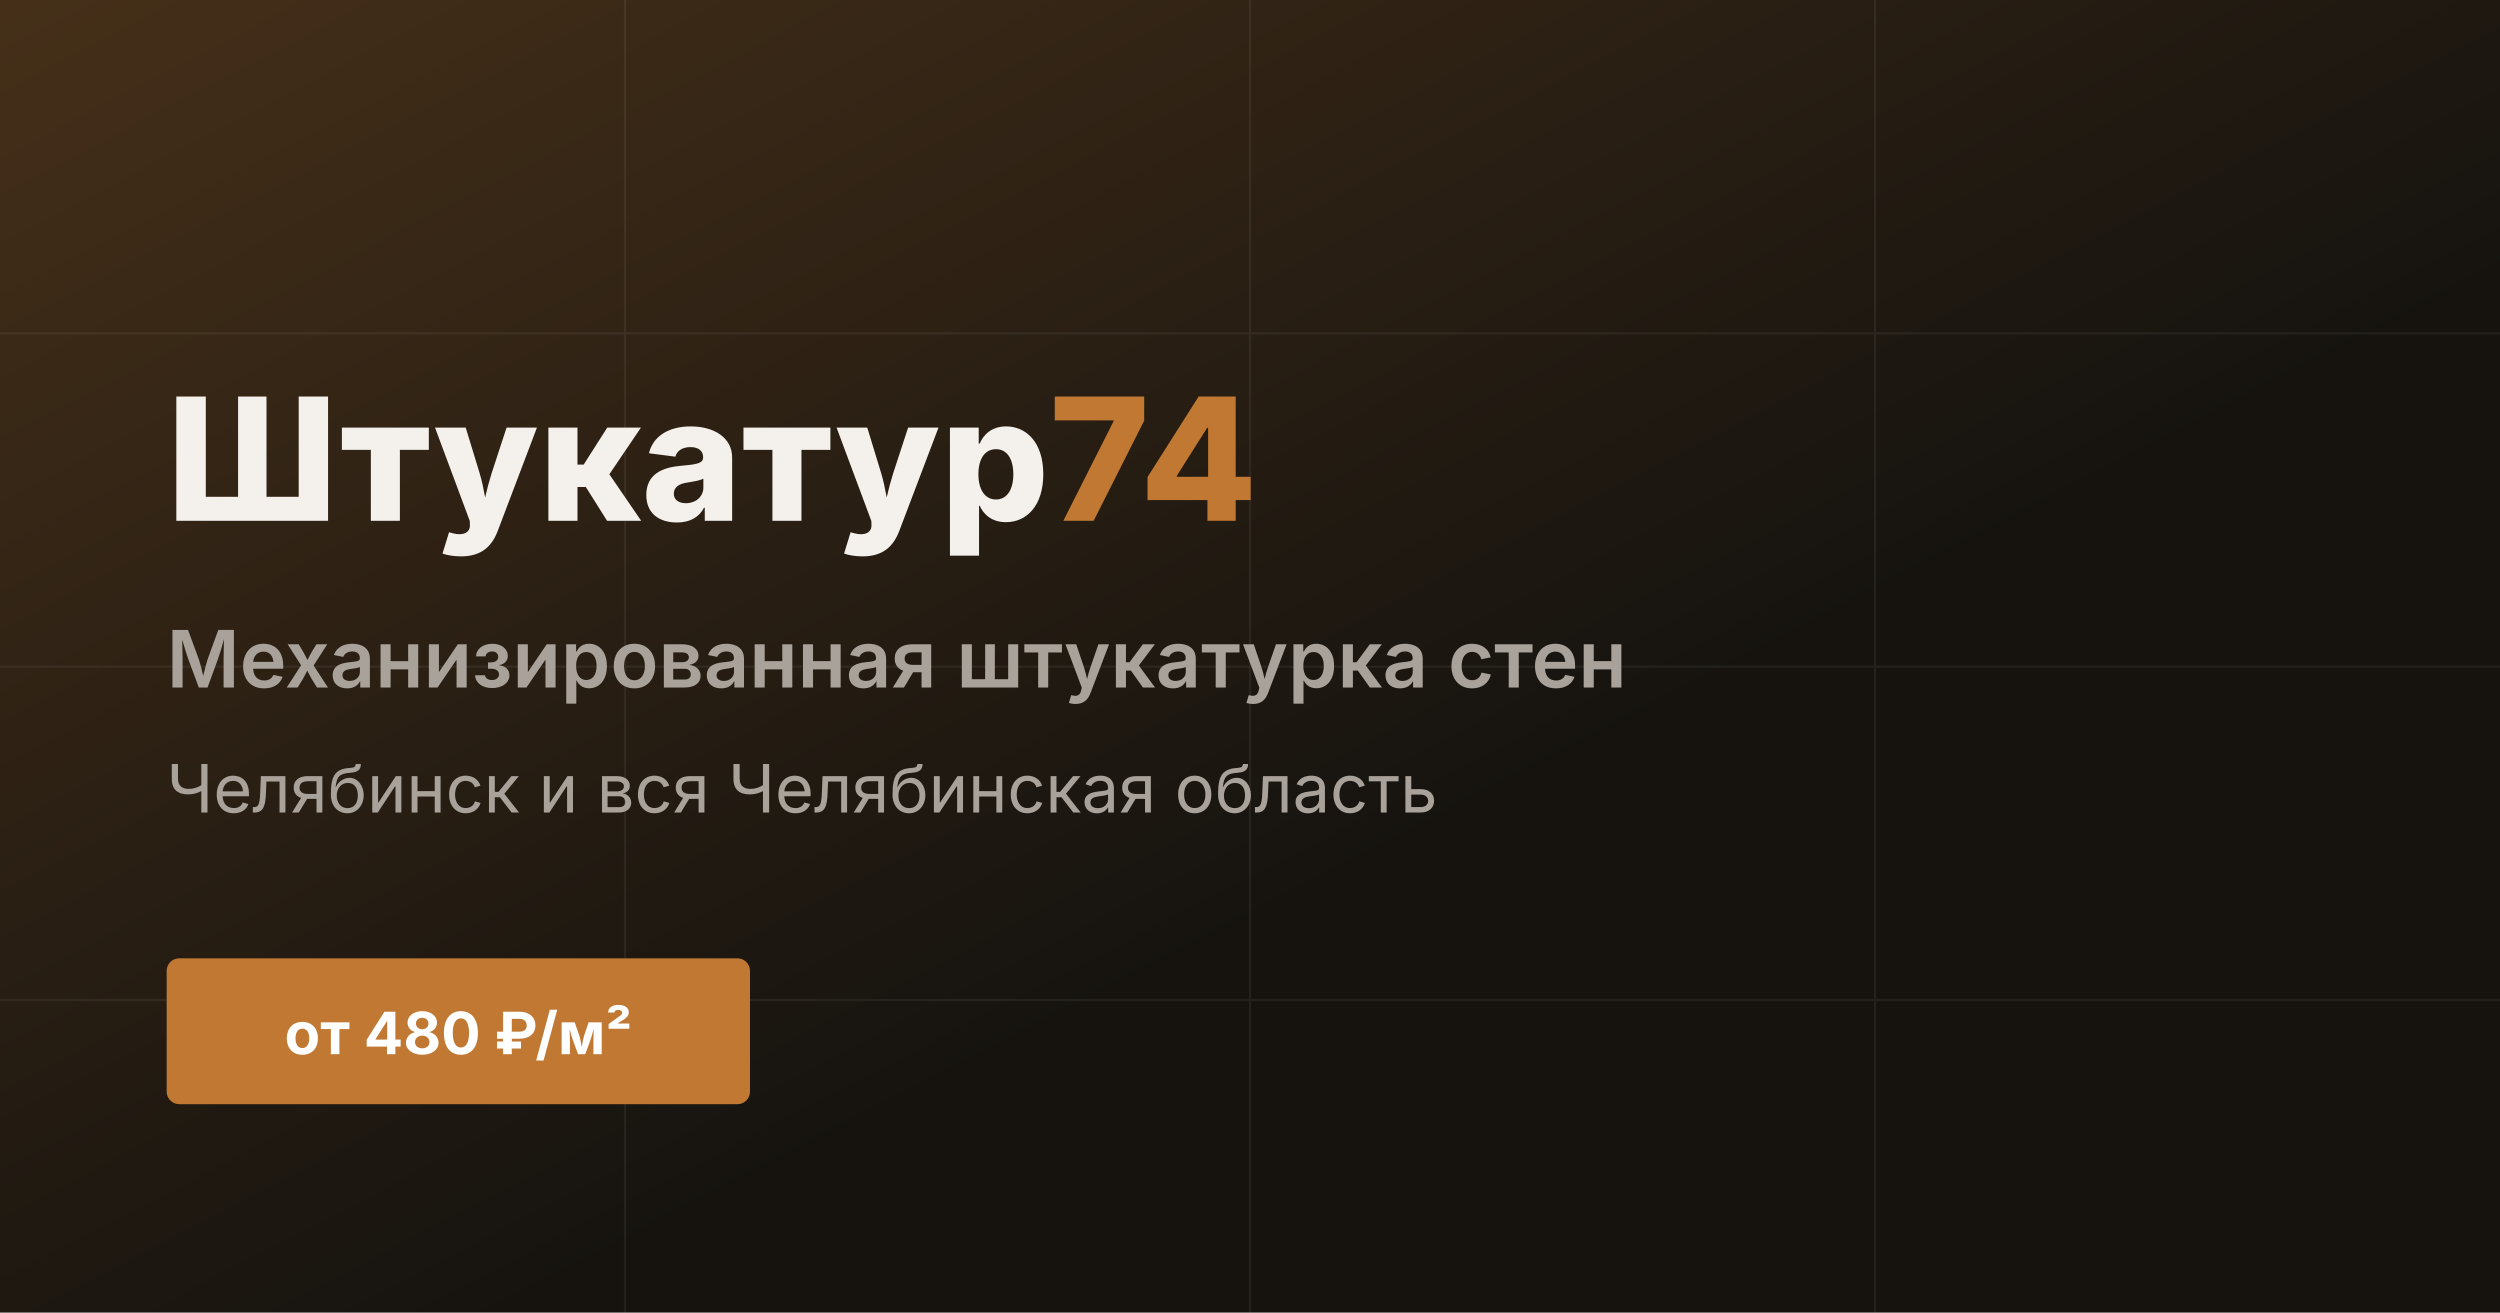
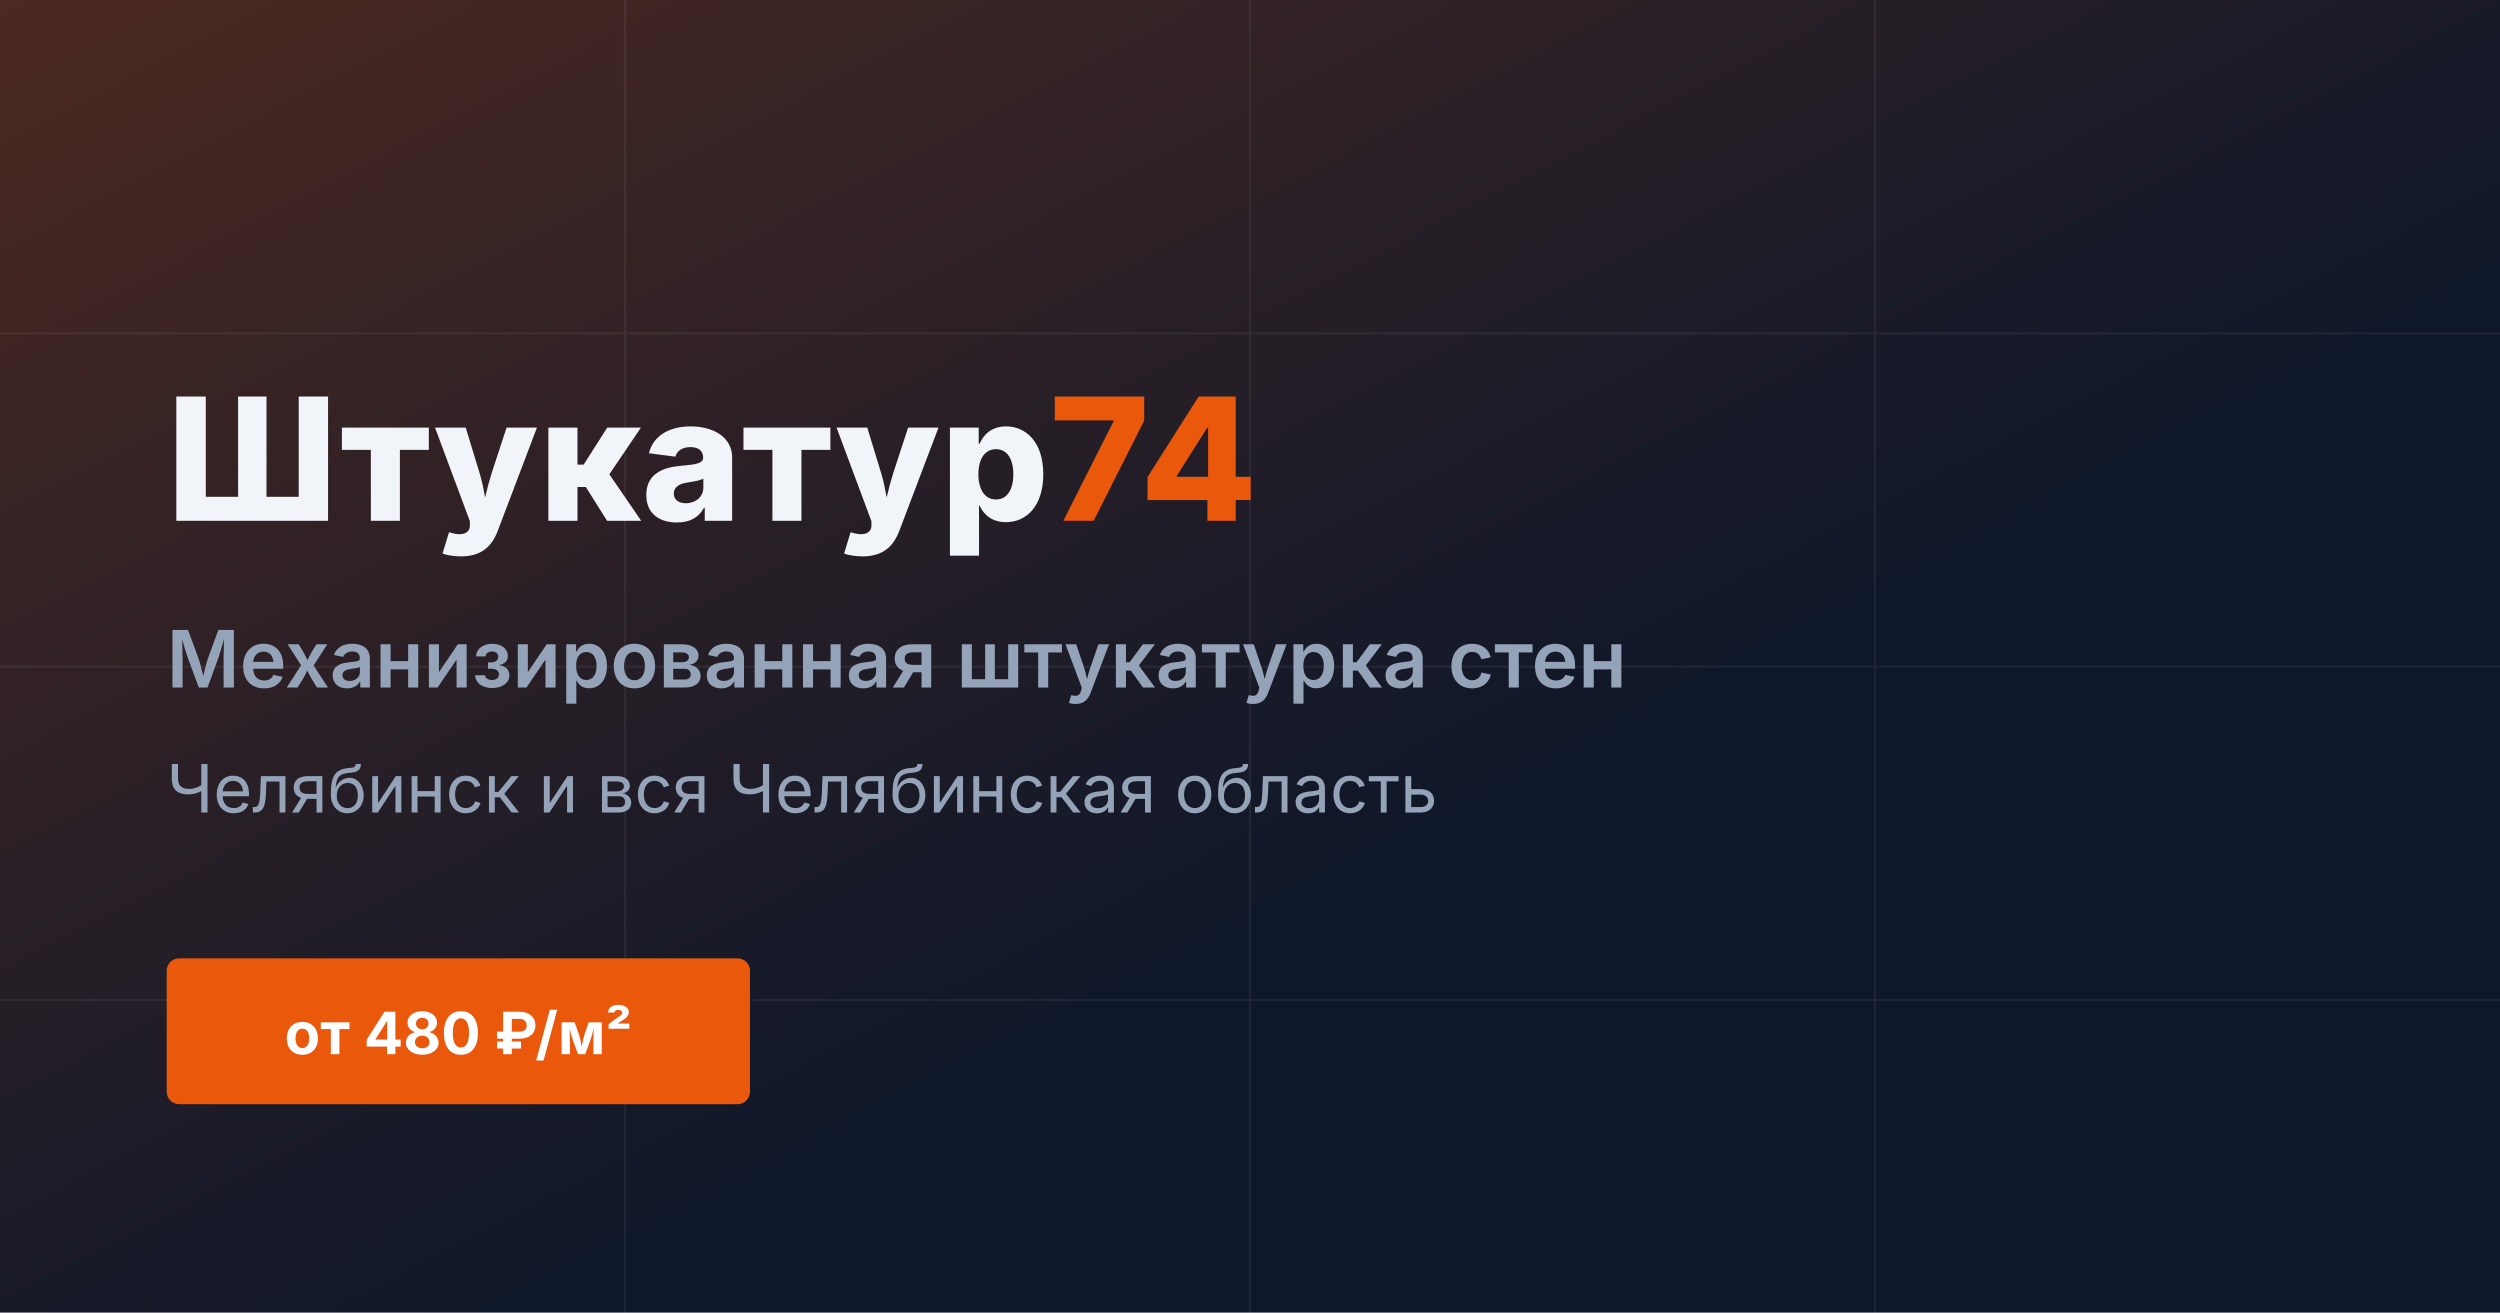
<svg xmlns="http://www.w3.org/2000/svg" viewBox="0 0 1200 630" width="1200" height="630">
-   <rect width="1200" height="630" fill="#16130F" />
+   <rect width="1200" height="630" fill="#0F172A" />
  <g opacity="0.28">
    <rect x="0" y="0" width="1200" height="630" fill="url(#g)" />
  </g>
  <defs>
    <linearGradient id="g" x1="0" y1="0" x2="1" y2="1">
-       <stop offset="0%" stop-color="#C07832" />
-       <stop offset="60%" stop-color="#16130F" />
+       <stop offset="0%" stop-color="#EA580C" />
+       <stop offset="60%" stop-color="#0F172A" />
    </linearGradient>
  </defs>
  <g fill="none" stroke="#ffffff" stroke-opacity="0.06" stroke-width="1">
    <path d="M0 160 H1200 M0 320 H1200 M0 480 H1200 M300 0 V630 M600 0 V630 M900 0 V630" />
  </g>
-   <text x="80" y="250" font-family="Inter, Arial, sans-serif" font-size="82" font-weight="800" fill="#F4F1EC">Штукатур<tspan fill="#C07832">74</tspan>
+   <text x="80" y="250" font-family="Inter, Arial, sans-serif" font-size="82" font-weight="800" fill="#F1F5F9">Штукатур<tspan fill="#EA580C">74</tspan>
  </text>
-   <text x="80" y="330" font-family="Inter, Arial, sans-serif" font-size="38" font-weight="600" fill="#A8A29A">Механизированная штукатурка стен</text>
-   <text x="80" y="390" font-family="Inter, Arial, sans-serif" font-size="32" font-weight="400" fill="#A8A29A">Челябинск и вся Челябинская область</text>
-   <rect x="80" y="460" width="280" height="70" rx="6" fill="#C07832" />
+   <text x="80" y="330" font-family="Inter, Arial, sans-serif" font-size="38" font-weight="600" fill="#94A3B8">Механизированная штукатурка стен</text>
+   <text x="80" y="390" font-family="Inter, Arial, sans-serif" font-size="32" font-weight="400" fill="#94A3B8">Челябинск и вся Челябинская область</text>
+   <rect x="80" y="460" width="280" height="70" rx="6" fill="#EA580C" />
  <text x="220" y="506" text-anchor="middle" font-family="Inter, Arial, sans-serif" font-size="28" font-weight="700" fill="#ffffff">от 480 ₽/м²</text>
</svg>
